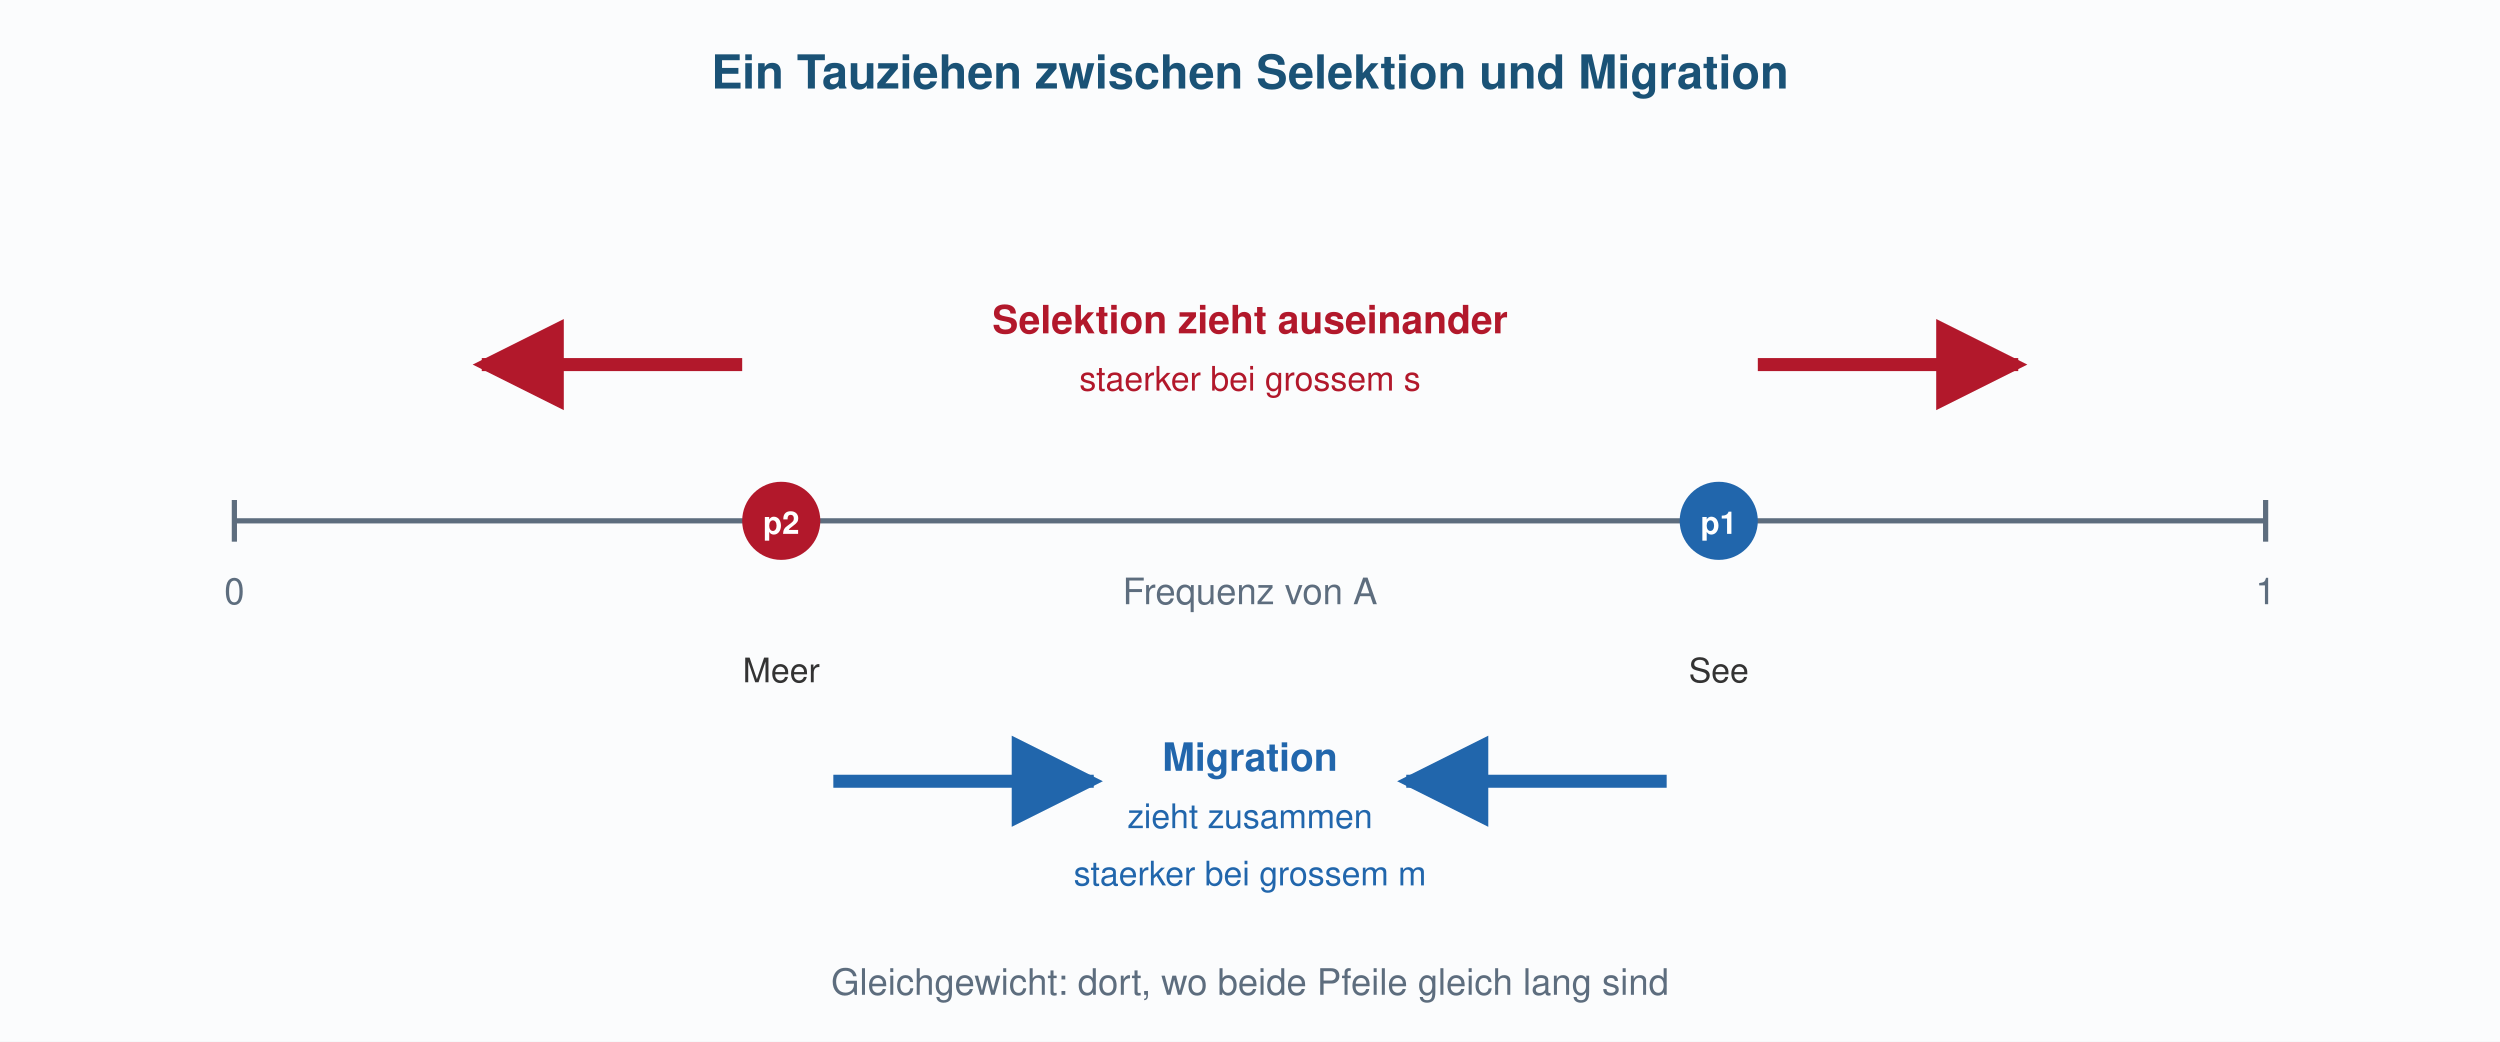
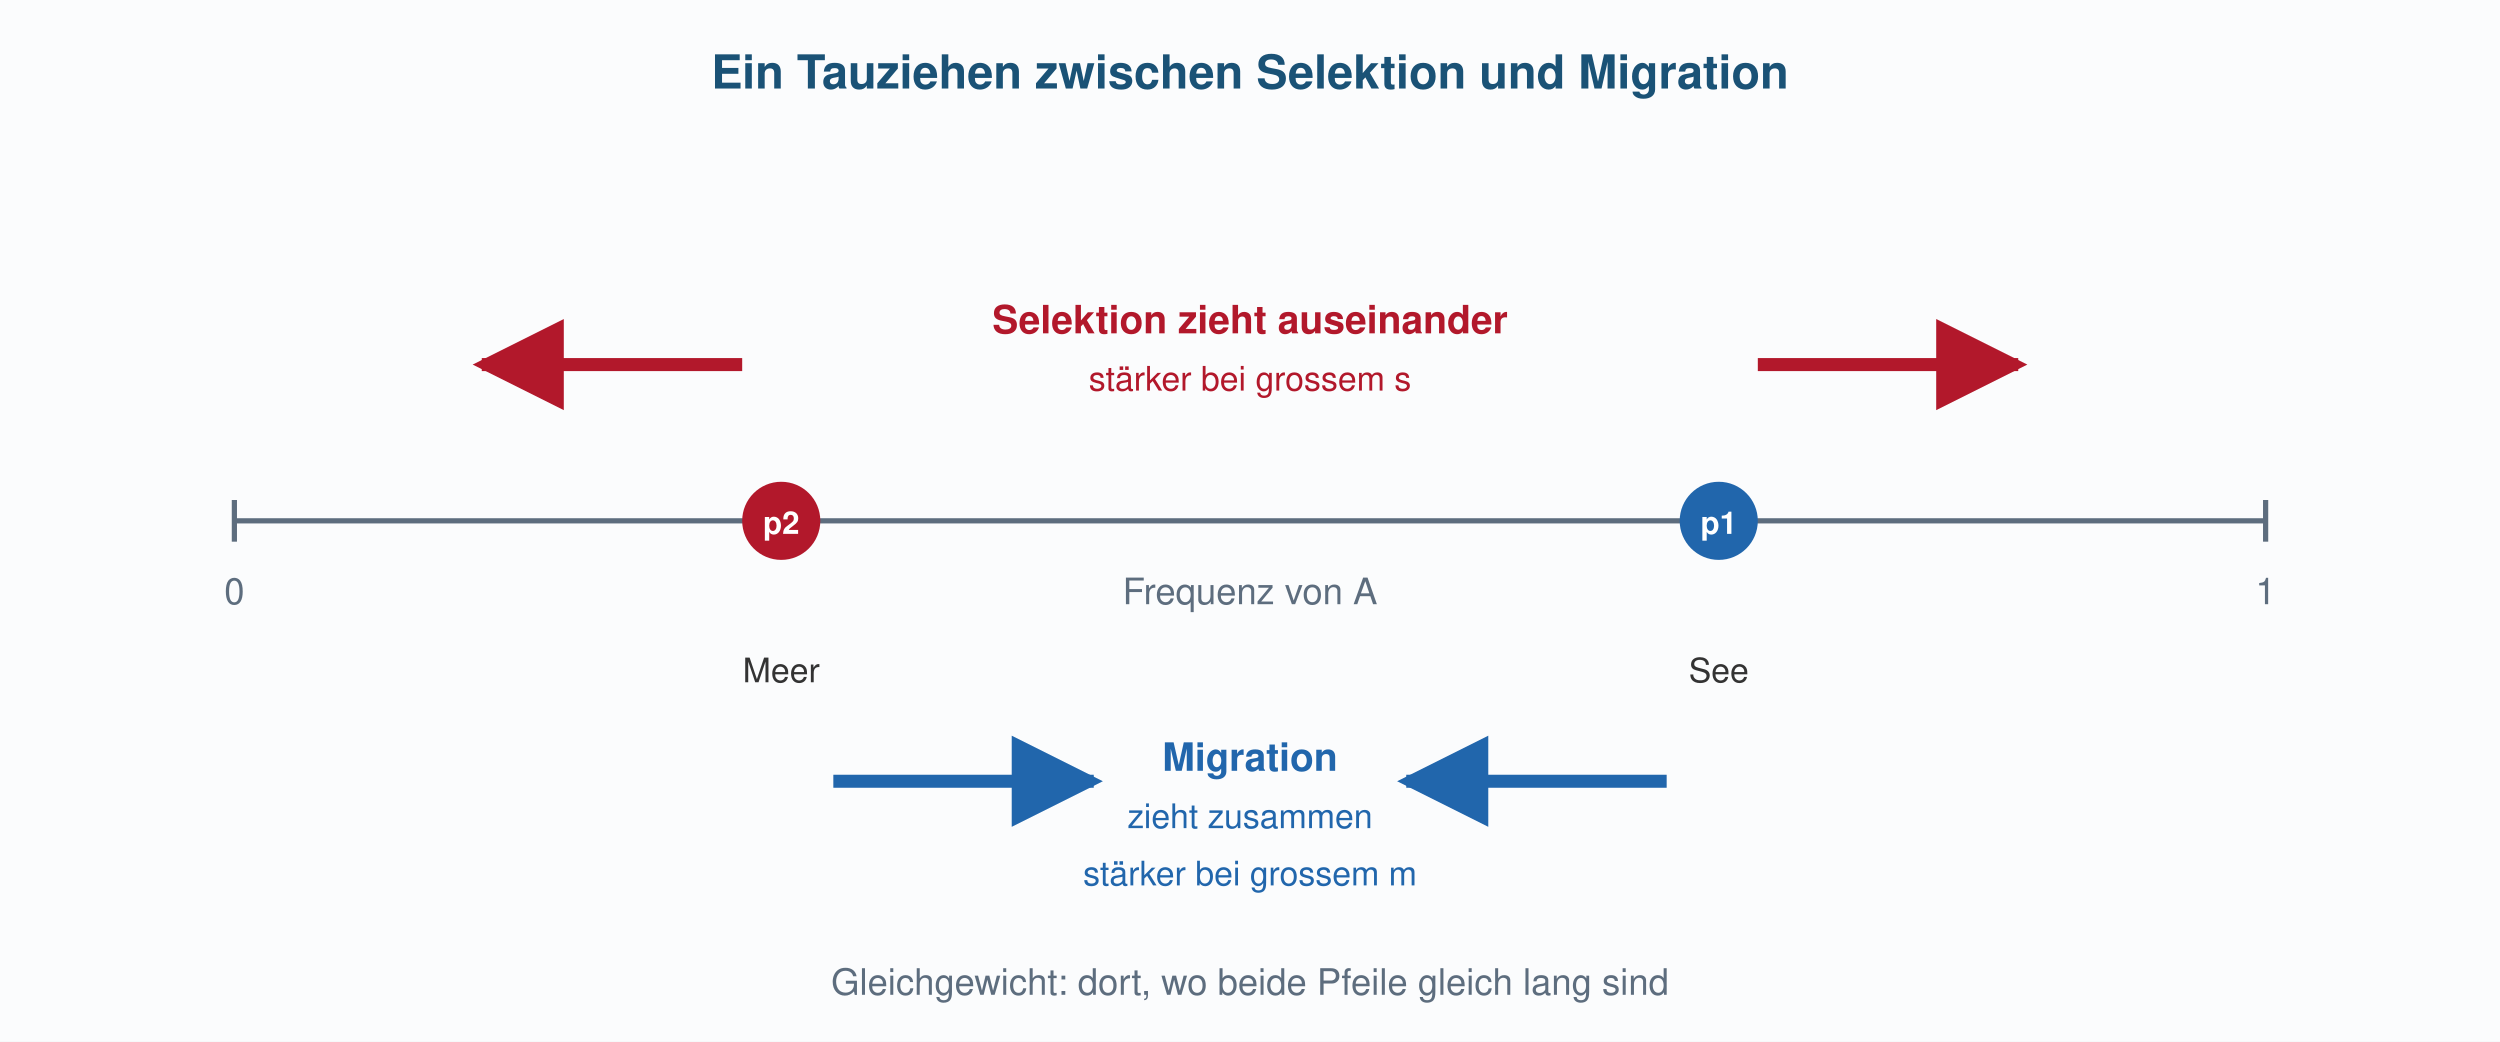
<svg xmlns="http://www.w3.org/2000/svg" width="960" height="400" viewBox="0 0 960 400">
  <defs>
    <marker id="pfeil-rot" viewBox="0 0 10 10" refX="9" refY="5" markerWidth="7" markerHeight="7" orient="auto-start-reverse">
      <path d="M0,0 L10,5 L0,10 z" fill="#b2182b" />
    </marker>
    <marker id="pfeil-blau" viewBox="0 0 10 10" refX="9" refY="5" markerWidth="7" markerHeight="7" orient="auto-start-reverse">
      <path d="M0,0 L10,5 L0,10 z" fill="#2166ac" />
    </marker>
  </defs>
  <rect width="960" height="400" fill="#fbfcfd" />
  <text x="480" y="34" text-anchor="middle" font-family="Helvetica, Arial, sans-serif" font-size="18" font-weight="bold" fill="#1a5276">Ein Tauziehen zwischen Selektion und Migration</text>
  <line x1="90" y1="200" x2="870" y2="200" stroke="#5d6d7e" stroke-width="2" />
  <line x1="90" y1="192" x2="90" y2="208" stroke="#5d6d7e" stroke-width="2" />
  <line x1="870" y1="192" x2="870" y2="208" stroke="#5d6d7e" stroke-width="2" />
  <text x="90" y="232" text-anchor="middle" font-family="Helvetica, Arial, sans-serif" font-size="14" fill="#5d6d7e">0</text>
  <text x="870" y="232" text-anchor="middle" font-family="Helvetica, Arial, sans-serif" font-size="14" fill="#5d6d7e">1</text>
  <text x="480" y="232" text-anchor="middle" font-family="Helvetica, Arial, sans-serif" font-size="14" fill="#5d6d7e">Frequenz von A</text>
  <circle cx="300" cy="200" r="15" fill="#b2182b" />
  <text x="300" y="205" text-anchor="middle" font-family="Helvetica, Arial, sans-serif" font-size="12" font-weight="bold" fill="#ffffff">p2</text>
  <text x="300" y="262" text-anchor="middle" font-family="Helvetica, Arial, sans-serif" font-size="13" fill="#333">Meer</text>
  <circle cx="660" cy="200" r="15" fill="#2166ac" />
  <text x="660" y="205" text-anchor="middle" font-family="Helvetica, Arial, sans-serif" font-size="12" font-weight="bold" fill="#ffffff">p1</text>
  <text x="660" y="262" text-anchor="middle" font-family="Helvetica, Arial, sans-serif" font-size="13" fill="#333">See</text>
  <line x1="285" y1="140" x2="185" y2="140" stroke="#b2182b" stroke-width="5" marker-end="url(#pfeil-rot)" />
  <line x1="675" y1="140" x2="775" y2="140" stroke="#b2182b" stroke-width="5" marker-end="url(#pfeil-rot)" />
  <text x="480" y="128" text-anchor="middle" font-family="Helvetica, Arial, sans-serif" font-size="15" font-weight="bold" fill="#b2182b">Selektion zieht auseinander</text>
-   <text x="480" y="150" text-anchor="middle" font-family="Helvetica, Arial, sans-serif" font-size="13" fill="#b2182b">staerker bei grossem s</text>
+   <text x="480" y="150" text-anchor="middle" font-family="Helvetica, Arial, sans-serif" font-size="13" fill="#b2182b">stärker bei grossem s</text>
  <line x1="320" y1="300" x2="420" y2="300" stroke="#2166ac" stroke-width="5" marker-end="url(#pfeil-blau)" />
  <line x1="640" y1="300" x2="540" y2="300" stroke="#2166ac" stroke-width="5" marker-end="url(#pfeil-blau)" />
  <text x="480" y="296" text-anchor="middle" font-family="Helvetica, Arial, sans-serif" font-size="15" font-weight="bold" fill="#2166ac">Migration</text>
  <text x="480" y="318" text-anchor="middle" font-family="Helvetica, Arial, sans-serif" font-size="13" fill="#2166ac">zieht zusammen</text>
-   <text x="480" y="340" text-anchor="middle" font-family="Helvetica, Arial, sans-serif" font-size="13" fill="#2166ac">staerker bei grossem m</text>
+   <text x="480" y="340" text-anchor="middle" font-family="Helvetica, Arial, sans-serif" font-size="13" fill="#2166ac">stärker bei grossem m</text>
  <text x="480" y="382" text-anchor="middle" font-family="Helvetica, Arial, sans-serif" font-size="14" fill="#5d6d7e">Gleichgewicht: dort, wo beide Pfeile gleich lang sind</text>
</svg>
